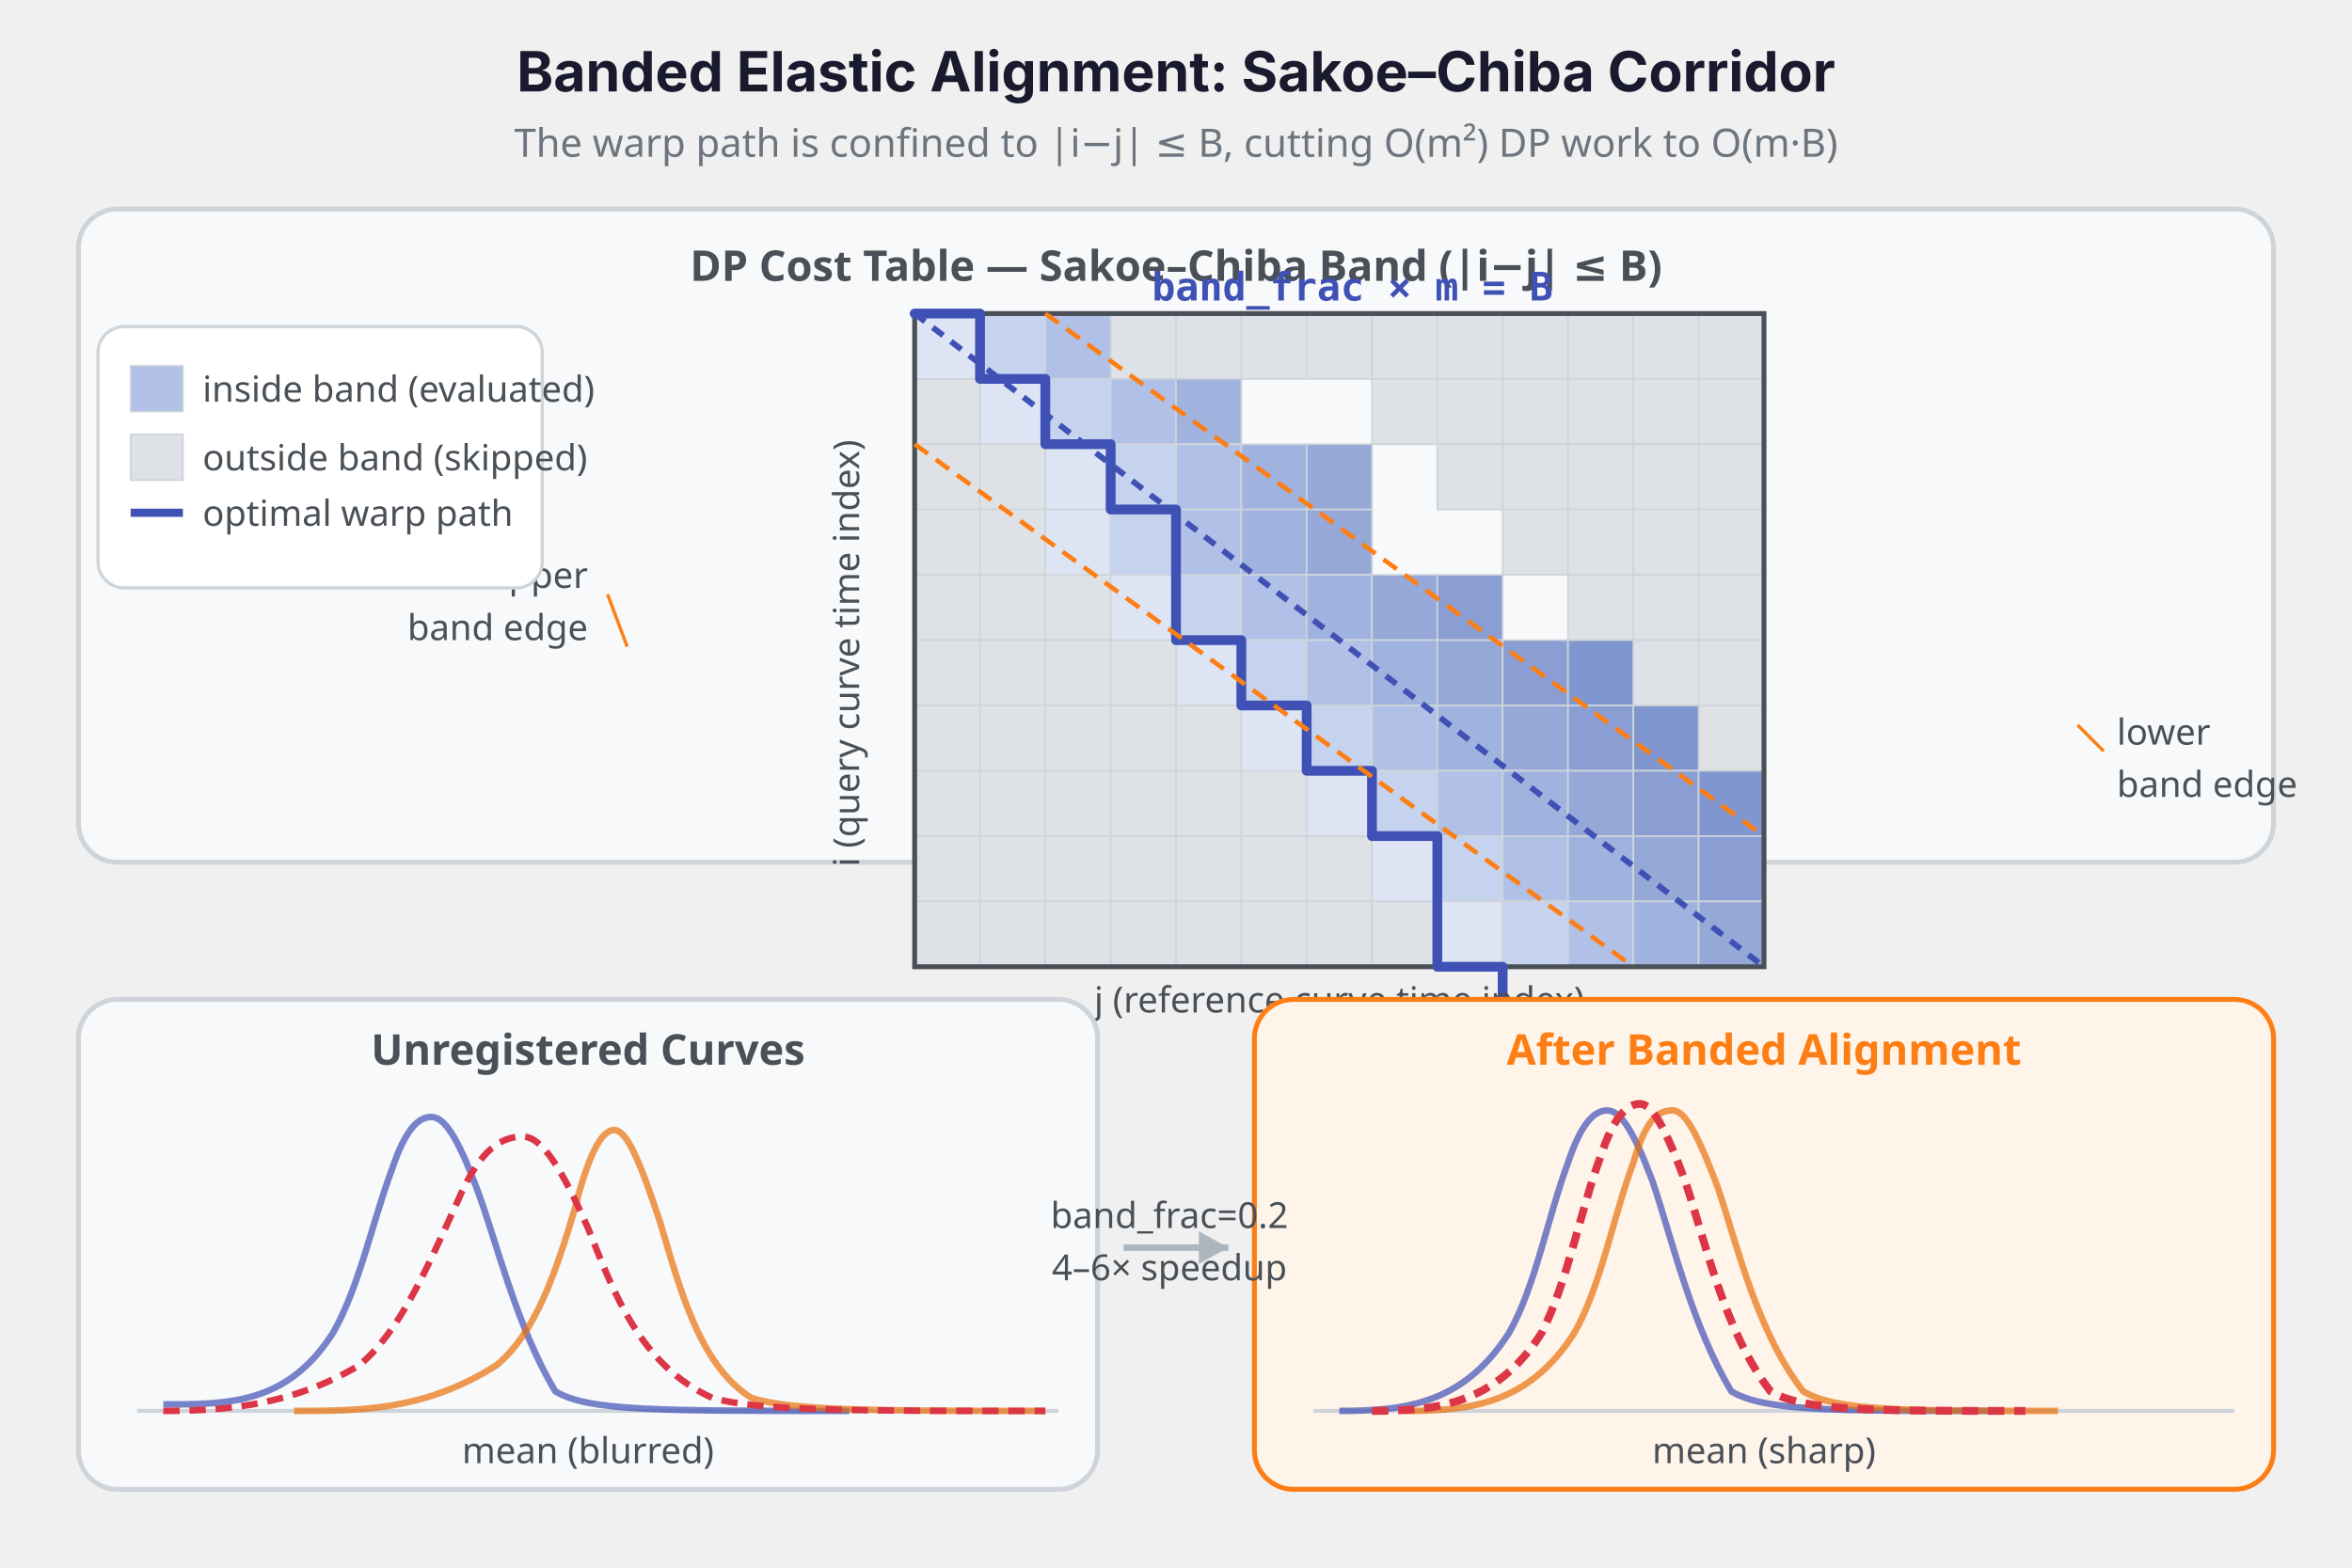
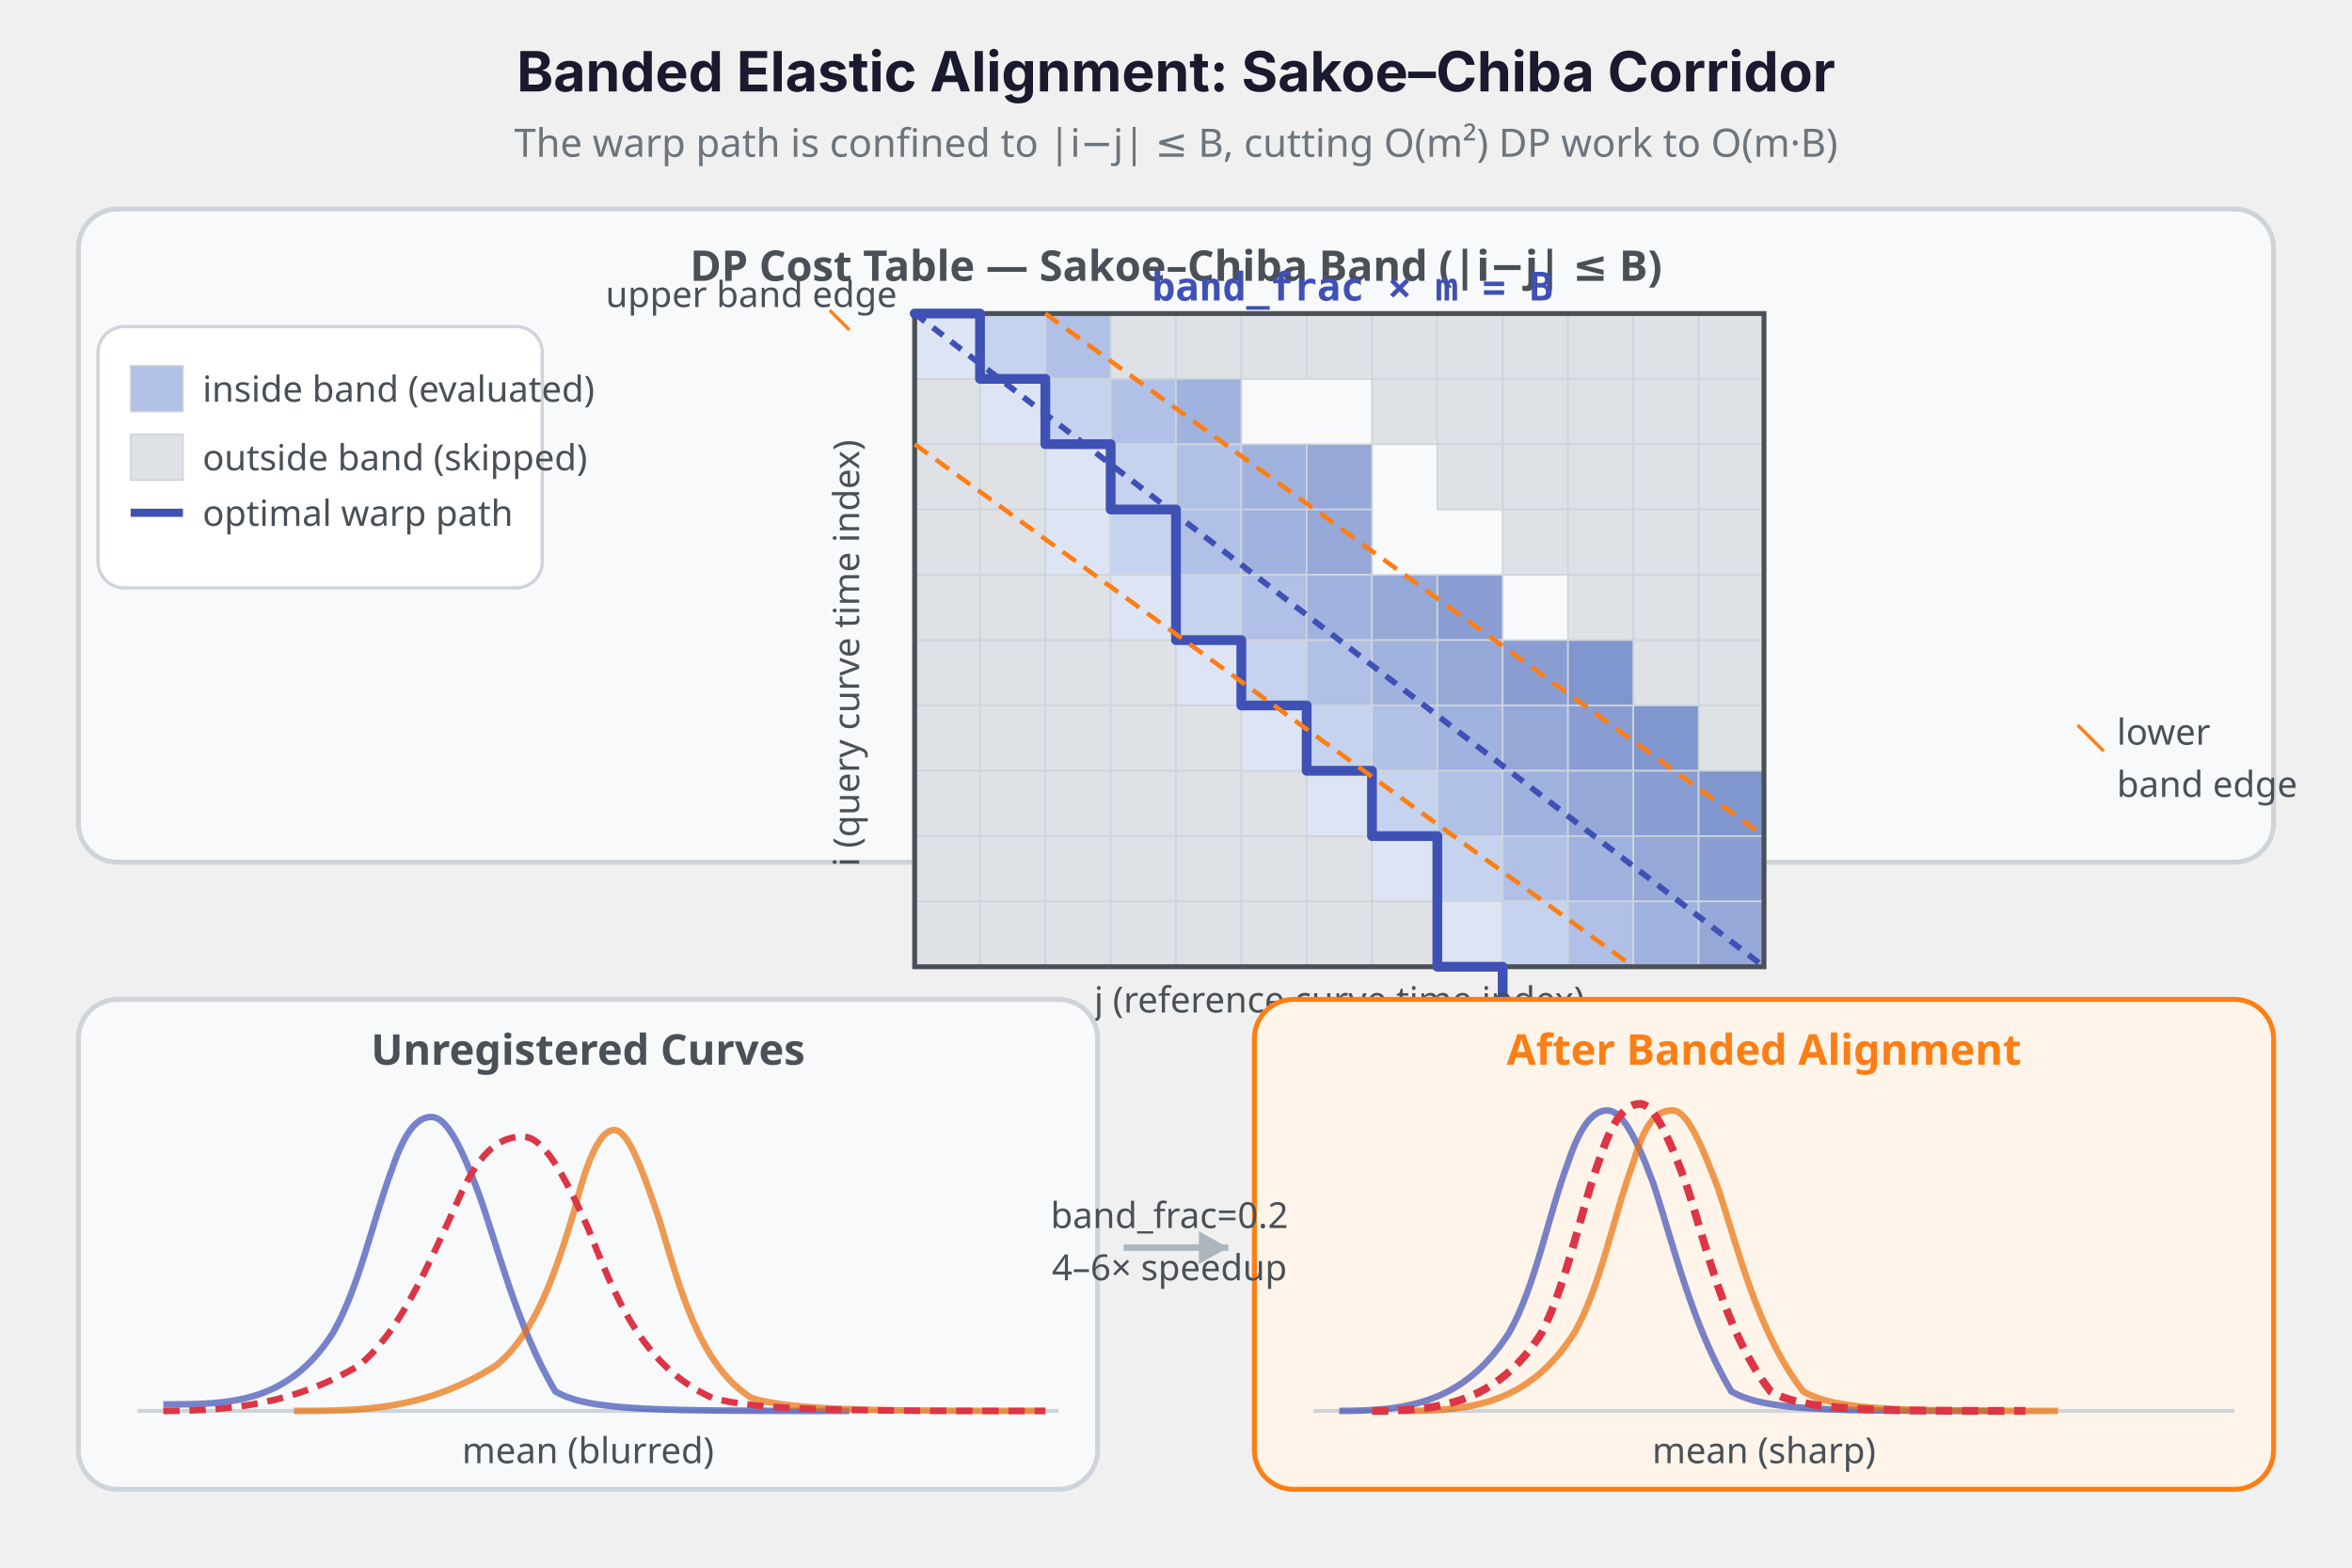
<svg xmlns="http://www.w3.org/2000/svg" viewBox="0 0 720 480" fill="none" role="img" aria-label="Banded elastic alignment: Sakoe-Chiba diagonal corridor constrains the dynamic programming warp path">
  <style>
    .ttl{font:700 17px system-ui,-apple-system,sans-serif;fill:#1a1a2e}
    .sub{font:400 12px system-ui,sans-serif;fill:#6c757d}
    .lab{font:700 13px system-ui,sans-serif}
    .sm{font:400 11px system-ui,sans-serif;fill:#495057}
    .mono{font:600 12px ui-monospace,monospace}
  </style>
  <text class="ttl" x="360" y="28" text-anchor="middle">Banded Elastic Alignment: Sakoe–Chiba Corridor</text>
  <text class="sub" x="360" y="48" text-anchor="middle">The warp path is confined to |i−j| ≤ B, cutting O(m²) DP work to O(m·B)</text>
  <rect x="24" y="64" width="672" height="200" rx="12" fill="#f8f9fa" stroke="#ced4da" stroke-width="1.5" />
  <text class="lab" x="360" y="86" text-anchor="middle" fill="#495057">DP Cost Table — Sakoe–Chiba Band (|i−j| ≤ B)</text>
  <rect x="300" y="96" width="20" height="20" fill="#dee2e6" stroke="#ced4da" stroke-width="0.5" />
  <rect x="320" y="96" width="20" height="20" fill="#dee2e6" stroke="#ced4da" stroke-width="0.5" />
  <rect x="340" y="96" width="20" height="20" fill="#dee2e6" stroke="#ced4da" stroke-width="0.5" />
  <rect x="360" y="96" width="20" height="20" fill="#dee2e6" stroke="#ced4da" stroke-width="0.5" />
  <rect x="380" y="96" width="20" height="20" fill="#dee2e6" stroke="#ced4da" stroke-width="0.5" />
  <rect x="400" y="96" width="20" height="20" fill="#dee2e6" stroke="#ced4da" stroke-width="0.5" />
  <rect x="420" y="96" width="20" height="20" fill="#dee2e6" stroke="#ced4da" stroke-width="0.5" />
  <rect x="440" y="96" width="20" height="20" fill="#dee2e6" stroke="#ced4da" stroke-width="0.5" />
  <rect x="460" y="96" width="20" height="20" fill="#dee2e6" stroke="#ced4da" stroke-width="0.5" />
  <rect x="480" y="96" width="20" height="20" fill="#dee2e6" stroke="#ced4da" stroke-width="0.5" />
  <rect x="500" y="96" width="20" height="20" fill="#dee2e6" stroke="#ced4da" stroke-width="0.5" />
  <rect x="520" y="96" width="20" height="20" fill="#dee2e6" stroke="#ced4da" stroke-width="0.5" />
  <rect x="280" y="116" width="20" height="20" fill="#dee2e6" stroke="#ced4da" stroke-width="0.5" />
  <rect x="420" y="116" width="20" height="20" fill="#dee2e6" stroke="#ced4da" stroke-width="0.5" />
  <rect x="440" y="116" width="20" height="20" fill="#dee2e6" stroke="#ced4da" stroke-width="0.5" />
  <rect x="460" y="116" width="20" height="20" fill="#dee2e6" stroke="#ced4da" stroke-width="0.5" />
  <rect x="480" y="116" width="20" height="20" fill="#dee2e6" stroke="#ced4da" stroke-width="0.5" />
  <rect x="500" y="116" width="20" height="20" fill="#dee2e6" stroke="#ced4da" stroke-width="0.5" />
  <rect x="520" y="116" width="20" height="20" fill="#dee2e6" stroke="#ced4da" stroke-width="0.5" />
  <rect x="280" y="136" width="20" height="20" fill="#dee2e6" stroke="#ced4da" stroke-width="0.5" />
  <rect x="300" y="136" width="20" height="20" fill="#dee2e6" stroke="#ced4da" stroke-width="0.5" />
  <rect x="440" y="136" width="20" height="20" fill="#dee2e6" stroke="#ced4da" stroke-width="0.5" />
  <rect x="460" y="136" width="20" height="20" fill="#dee2e6" stroke="#ced4da" stroke-width="0.5" />
  <rect x="480" y="136" width="20" height="20" fill="#dee2e6" stroke="#ced4da" stroke-width="0.5" />
  <rect x="500" y="136" width="20" height="20" fill="#dee2e6" stroke="#ced4da" stroke-width="0.5" />
  <rect x="520" y="136" width="20" height="20" fill="#dee2e6" stroke="#ced4da" stroke-width="0.5" />
  <rect x="280" y="156" width="20" height="20" fill="#dee2e6" stroke="#ced4da" stroke-width="0.5" />
  <rect x="300" y="156" width="20" height="20" fill="#dee2e6" stroke="#ced4da" stroke-width="0.5" />
  <rect x="460" y="156" width="20" height="20" fill="#dee2e6" stroke="#ced4da" stroke-width="0.5" />
  <rect x="480" y="156" width="20" height="20" fill="#dee2e6" stroke="#ced4da" stroke-width="0.5" />
  <rect x="500" y="156" width="20" height="20" fill="#dee2e6" stroke="#ced4da" stroke-width="0.5" />
  <rect x="520" y="156" width="20" height="20" fill="#dee2e6" stroke="#ced4da" stroke-width="0.5" />
  <rect x="280" y="176" width="20" height="20" fill="#dee2e6" stroke="#ced4da" stroke-width="0.5" />
  <rect x="300" y="176" width="20" height="20" fill="#dee2e6" stroke="#ced4da" stroke-width="0.5" />
  <rect x="320" y="176" width="20" height="20" fill="#dee2e6" stroke="#ced4da" stroke-width="0.5" />
  <rect x="480" y="176" width="20" height="20" fill="#dee2e6" stroke="#ced4da" stroke-width="0.5" />
  <rect x="500" y="176" width="20" height="20" fill="#dee2e6" stroke="#ced4da" stroke-width="0.5" />
  <rect x="520" y="176" width="20" height="20" fill="#dee2e6" stroke="#ced4da" stroke-width="0.5" />
  <rect x="280" y="196" width="20" height="20" fill="#dee2e6" stroke="#ced4da" stroke-width="0.5" />
  <rect x="300" y="196" width="20" height="20" fill="#dee2e6" stroke="#ced4da" stroke-width="0.5" />
  <rect x="320" y="196" width="20" height="20" fill="#dee2e6" stroke="#ced4da" stroke-width="0.5" />
  <rect x="340" y="196" width="20" height="20" fill="#dee2e6" stroke="#ced4da" stroke-width="0.5" />
  <rect x="500" y="196" width="20" height="20" fill="#dee2e6" stroke="#ced4da" stroke-width="0.5" />
  <rect x="520" y="196" width="20" height="20" fill="#dee2e6" stroke="#ced4da" stroke-width="0.5" />
  <rect x="280" y="216" width="20" height="20" fill="#dee2e6" stroke="#ced4da" stroke-width="0.5" />
  <rect x="300" y="216" width="20" height="20" fill="#dee2e6" stroke="#ced4da" stroke-width="0.5" />
  <rect x="320" y="216" width="20" height="20" fill="#dee2e6" stroke="#ced4da" stroke-width="0.5" />
  <rect x="340" y="216" width="20" height="20" fill="#dee2e6" stroke="#ced4da" stroke-width="0.5" />
  <rect x="360" y="216" width="20" height="20" fill="#dee2e6" stroke="#ced4da" stroke-width="0.5" />
  <rect x="520" y="216" width="20" height="20" fill="#dee2e6" stroke="#ced4da" stroke-width="0.5" />
  <rect x="280" y="236" width="20" height="20" fill="#dee2e6" stroke="#ced4da" stroke-width="0.5" />
  <rect x="300" y="236" width="20" height="20" fill="#dee2e6" stroke="#ced4da" stroke-width="0.5" />
  <rect x="320" y="236" width="20" height="20" fill="#dee2e6" stroke="#ced4da" stroke-width="0.5" />
  <rect x="340" y="236" width="20" height="20" fill="#dee2e6" stroke="#ced4da" stroke-width="0.5" />
  <rect x="360" y="236" width="20" height="20" fill="#dee2e6" stroke="#ced4da" stroke-width="0.5" />
  <rect x="380" y="236" width="20" height="20" fill="#dee2e6" stroke="#ced4da" stroke-width="0.5" />
  <rect x="280" y="256" width="20" height="20" fill="#dee2e6" stroke="#ced4da" stroke-width="0.5" />
  <rect x="300" y="256" width="20" height="20" fill="#dee2e6" stroke="#ced4da" stroke-width="0.5" />
  <rect x="320" y="256" width="20" height="20" fill="#dee2e6" stroke="#ced4da" stroke-width="0.5" />
  <rect x="340" y="256" width="20" height="20" fill="#dee2e6" stroke="#ced4da" stroke-width="0.5" />
  <rect x="360" y="256" width="20" height="20" fill="#dee2e6" stroke="#ced4da" stroke-width="0.5" />
  <rect x="380" y="256" width="20" height="20" fill="#dee2e6" stroke="#ced4da" stroke-width="0.5" />
  <rect x="400" y="256" width="20" height="20" fill="#dee2e6" stroke="#ced4da" stroke-width="0.5" />
  <rect x="280" y="276" width="20" height="20" fill="#dee2e6" stroke="#ced4da" stroke-width="0.5" />
  <rect x="300" y="276" width="20" height="20" fill="#dee2e6" stroke="#ced4da" stroke-width="0.5" />
  <rect x="320" y="276" width="20" height="20" fill="#dee2e6" stroke="#ced4da" stroke-width="0.5" />
  <rect x="340" y="276" width="20" height="20" fill="#dee2e6" stroke="#ced4da" stroke-width="0.5" />
  <rect x="360" y="276" width="20" height="20" fill="#dee2e6" stroke="#ced4da" stroke-width="0.5" />
  <rect x="380" y="276" width="20" height="20" fill="#dee2e6" stroke="#ced4da" stroke-width="0.5" />
  <rect x="400" y="276" width="20" height="20" fill="#dee2e6" stroke="#ced4da" stroke-width="0.5" />
  <rect x="420" y="276" width="20" height="20" fill="#dee2e6" stroke="#ced4da" stroke-width="0.5" />
  <rect x="280" y="96" width="20" height="20" fill="#dde5f5" stroke="#ced4da" stroke-width="0.5" />
  <rect x="300" y="96" width="20" height="20" fill="#c5d3ee" stroke="#ced4da" stroke-width="0.5" />
  <rect x="320" y="96" width="20" height="20" fill="#b0c0e6" stroke="#ced4da" stroke-width="0.5" />
  <rect x="300" y="116" width="20" height="20" fill="#dde5f5" stroke="#ced4da" stroke-width="0.5" />
  <rect x="320" y="116" width="20" height="20" fill="#c5d3ee" stroke="#ced4da" stroke-width="0.5" />
  <rect x="340" y="116" width="20" height="20" fill="#b0c0e6" stroke="#ced4da" stroke-width="0.5" />
  <rect x="360" y="116" width="20" height="20" fill="#a0b2de" stroke="#ced4da" stroke-width="0.5" />
  <rect x="320" y="136" width="20" height="20" fill="#dde5f5" stroke="#ced4da" stroke-width="0.5" />
  <rect x="340" y="136" width="20" height="20" fill="#c5d3ee" stroke="#ced4da" stroke-width="0.5" />
  <rect x="360" y="136" width="20" height="20" fill="#b0c0e6" stroke="#ced4da" stroke-width="0.5" />
  <rect x="380" y="136" width="20" height="20" fill="#a0b2de" stroke="#ced4da" stroke-width="0.5" />
  <rect x="400" y="136" width="20" height="20" fill="#95a8d8" stroke="#ced4da" stroke-width="0.5" />
  <rect x="320" y="156" width="20" height="20" fill="#dde5f5" stroke="#ced4da" stroke-width="0.5" />
  <rect x="340" y="156" width="20" height="20" fill="#c5d3ee" stroke="#ced4da" stroke-width="0.5" />
  <rect x="360" y="156" width="20" height="20" fill="#b0c0e6" stroke="#ced4da" stroke-width="0.5" />
  <rect x="380" y="156" width="20" height="20" fill="#a0b2de" stroke="#ced4da" stroke-width="0.5" />
  <rect x="400" y="156" width="20" height="20" fill="#95a8d8" stroke="#ced4da" stroke-width="0.5" />
  <rect x="340" y="176" width="20" height="20" fill="#dde5f5" stroke="#ced4da" stroke-width="0.5" />
  <rect x="360" y="176" width="20" height="20" fill="#c5d3ee" stroke="#ced4da" stroke-width="0.5" />
  <rect x="380" y="176" width="20" height="20" fill="#b0c0e6" stroke="#ced4da" stroke-width="0.5" />
  <rect x="400" y="176" width="20" height="20" fill="#a0b2de" stroke="#ced4da" stroke-width="0.5" />
  <rect x="420" y="176" width="20" height="20" fill="#95a8d8" stroke="#ced4da" stroke-width="0.5" />
  <rect x="440" y="176" width="20" height="20" fill="#8a9ed3" stroke="#ced4da" stroke-width="0.5" />
  <rect x="360" y="196" width="20" height="20" fill="#dde5f5" stroke="#ced4da" stroke-width="0.5" />
  <rect x="380" y="196" width="20" height="20" fill="#c5d3ee" stroke="#ced4da" stroke-width="0.5" />
  <rect x="400" y="196" width="20" height="20" fill="#b0c0e6" stroke="#ced4da" stroke-width="0.5" />
  <rect x="420" y="196" width="20" height="20" fill="#a0b2de" stroke="#ced4da" stroke-width="0.5" />
  <rect x="440" y="196" width="20" height="20" fill="#95a8d8" stroke="#ced4da" stroke-width="0.5" />
  <rect x="460" y="196" width="20" height="20" fill="#8a9ed3" stroke="#ced4da" stroke-width="0.5" />
  <rect x="480" y="196" width="20" height="20" fill="#8096ce" stroke="#ced4da" stroke-width="0.5" />
  <rect x="380" y="216" width="20" height="20" fill="#dde5f5" stroke="#ced4da" stroke-width="0.5" />
  <rect x="400" y="216" width="20" height="20" fill="#c5d3ee" stroke="#ced4da" stroke-width="0.5" />
  <rect x="420" y="216" width="20" height="20" fill="#b0c0e6" stroke="#ced4da" stroke-width="0.5" />
  <rect x="440" y="216" width="20" height="20" fill="#a0b2de" stroke="#ced4da" stroke-width="0.5" />
  <rect x="460" y="216" width="20" height="20" fill="#95a8d8" stroke="#ced4da" stroke-width="0.5" />
  <rect x="480" y="216" width="20" height="20" fill="#8a9ed3" stroke="#ced4da" stroke-width="0.5" />
  <rect x="500" y="216" width="20" height="20" fill="#8096ce" stroke="#ced4da" stroke-width="0.5" />
  <rect x="400" y="236" width="20" height="20" fill="#dde5f5" stroke="#ced4da" stroke-width="0.5" />
  <rect x="420" y="236" width="20" height="20" fill="#c5d3ee" stroke="#ced4da" stroke-width="0.5" />
  <rect x="440" y="236" width="20" height="20" fill="#b0c0e6" stroke="#ced4da" stroke-width="0.5" />
  <rect x="460" y="236" width="20" height="20" fill="#a0b2de" stroke="#ced4da" stroke-width="0.5" />
  <rect x="480" y="236" width="20" height="20" fill="#95a8d8" stroke="#ced4da" stroke-width="0.5" />
  <rect x="500" y="236" width="20" height="20" fill="#8a9ed3" stroke="#ced4da" stroke-width="0.5" />
  <rect x="520" y="236" width="20" height="20" fill="#8096ce" stroke="#ced4da" stroke-width="0.5" />
  <rect x="420" y="256" width="20" height="20" fill="#dde5f5" stroke="#ced4da" stroke-width="0.5" />
  <rect x="440" y="256" width="20" height="20" fill="#c5d3ee" stroke="#ced4da" stroke-width="0.5" />
  <rect x="460" y="256" width="20" height="20" fill="#b0c0e6" stroke="#ced4da" stroke-width="0.5" />
  <rect x="480" y="256" width="20" height="20" fill="#a0b2de" stroke="#ced4da" stroke-width="0.5" />
  <rect x="500" y="256" width="20" height="20" fill="#95a8d8" stroke="#ced4da" stroke-width="0.5" />
  <rect x="520" y="256" width="20" height="20" fill="#8a9ed3" stroke="#ced4da" stroke-width="0.5" />
  <rect x="440" y="276" width="20" height="20" fill="#dde5f5" stroke="#ced4da" stroke-width="0.5" />
  <rect x="460" y="276" width="20" height="20" fill="#c5d3ee" stroke="#ced4da" stroke-width="0.5" />
  <rect x="480" y="276" width="20" height="20" fill="#b0c0e6" stroke="#ced4da" stroke-width="0.5" />
  <rect x="500" y="276" width="20" height="20" fill="#a0b2de" stroke="#ced4da" stroke-width="0.5" />
  <rect x="520" y="276" width="20" height="20" fill="#95a8d8" stroke="#ced4da" stroke-width="0.5" />
  <rect x="280" y="96" width="260" height="200" fill="none" stroke="#495057" stroke-width="1.5" />
  <line x1="280" y1="96" x2="540" y2="296" stroke="#3f51b5" stroke-width="1.8" stroke-dasharray="4 3" />
  <path d="M280 96 h20 v20 h20 v20 h20 v20 h20 v40 h20 v20 h20 v20 h20 v20 h20 v40 h20 v20" stroke="#3f51b5" stroke-width="3" stroke-linecap="round" stroke-linejoin="round" fill="none" />
  <path d="M280 136 L500 296" stroke="#fd7e14" stroke-width="1.4" stroke-dasharray="5 3" />
  <path d="M320 96 L540 256" stroke="#fd7e14" stroke-width="1.4" stroke-dasharray="5 3" />
  <text class="sm" x="410" y="310" text-anchor="middle">j (reference curve time index)</text>
  <text class="sm" x="263" y="200" text-anchor="middle" transform="rotate(-90,263,200)">i (query curve time index)</text>
-   <text class="sm" x="180" y="180" text-anchor="end" fill="#fd7e14">↑ upper</text>
-   <text class="sm" x="180" y="196" text-anchor="end" fill="#fd7e14">band edge</text>
-   <path d="M186 182 l6 16" stroke="#fd7e14" stroke-width="1" />
+   <text class="sm" x="230" y="94" text-anchor="middle" fill="#fd7e14">upper band edge</text>
+   <path d="M254 95 l6 6" stroke="#fd7e14" stroke-width="1" />
  <text class="sm" x="648" y="228" fill="#fd7e14">lower</text>
  <text class="sm" x="648" y="244" fill="#fd7e14">band edge</text>
  <path d="M644 230 l-8 -8" stroke="#fd7e14" stroke-width="1" />
  <text class="mono" x="414" y="92" text-anchor="middle" fill="#3f51b5">band_frac × m = B</text>
  <rect x="30" y="100" width="136" height="80" rx="8" fill="#fff" stroke="#ced4da" stroke-width="1" />
  <rect x="40" y="112" width="16" height="14" fill="#b0c0e6" stroke="#ced4da" stroke-width="0.5" />
  <text class="sm" x="62" y="123">inside band (evaluated)</text>
  <rect x="40" y="133" width="16" height="14" fill="#dee2e6" stroke="#ced4da" stroke-width="0.5" />
  <text class="sm" x="62" y="144">outside band (skipped)</text>
  <line x1="40" y1="157" x2="56" y2="157" stroke="#3f51b5" stroke-width="2.5" />
  <text class="sm" x="62" y="161">optimal warp path</text>
  <rect x="24" y="306" width="312" height="150" rx="12" fill="#f8f9fa" stroke="#ced4da" stroke-width="1.5" />
  <text class="lab" x="180" y="326" text-anchor="middle" fill="#495057">Unregistered Curves</text>
  <line x1="42" y1="432" x2="324" y2="432" stroke="#ced4da" stroke-width="1.2" />
  <path d="M50 430 C70 430 88 430 102 408 C110 394 114 374 120 358 C124 346 128 342 132 342 C136 342 140 348 146 364 C152 380 158 406 170 426 C180 432 200 432 260 432" stroke="#3f51b5" stroke-width="2" stroke-opacity="0.7" />
  <path d="M90 432 C110 432 130 432 152 418 C164 408 170 390 176 370 C180 354 184 346 188 346 C192 346 196 356 202 374 C208 394 214 418 230 428 C242 432 270 432 320 432" stroke="#e8710a" stroke-width="2" stroke-opacity="0.7" />
  <path d="M50 432 C70 432 90 430 110 418 C122 408 130 390 140 368 C146 354 152 348 160 348 C166 348 172 358 180 376 C188 396 196 418 218 428 C232 432 260 432 320 432" stroke="#dc3545" stroke-width="2" stroke-dasharray="5 3" />
  <text class="sm" x="180" y="448" text-anchor="middle" fill="#dc3545">mean (blurred)</text>
  <rect x="384" y="306" width="312" height="150" rx="12" fill="#fff4ea" stroke="#fd7e14" stroke-width="1.5" />
  <text class="lab" x="540" y="326" text-anchor="middle" fill="#fd7e14">After Banded Alignment</text>
  <line x1="402" y1="432" x2="684" y2="432" stroke="#ced4da" stroke-width="1.2" />
  <path d="M410 432 C430 432 448 430 462 408 C470 394 474 372 480 356 C484 344 488 340 492 340 C496 340 500 346 506 362 C512 380 518 406 530 426 C540 432 560 432 610 432" stroke="#3f51b5" stroke-width="2" stroke-opacity="0.7" />
  <path d="M430 432 C450 432 468 430 482 408 C490 394 494 372 500 356 C504 342 508 340 512 340 C516 340 520 348 526 364 C532 382 538 408 552 426 C562 432 582 432 630 432" stroke="#e8710a" stroke-width="2" stroke-opacity="0.7" />
  <path d="M420 432 C440 432 458 430 472 408 C480 392 484 370 490 354 C494 342 498 338 502 338 C506 338 510 346 516 362 C522 380 528 408 542 426 C552 432 572 432 620 432" stroke="#dc3545" stroke-width="2.4" stroke-dasharray="5 3" />
  <text class="sm" x="540" y="448" text-anchor="middle" fill="#dc3545">mean (sharp)</text>
  <path d="M344 382 h32" stroke="#adb5bd" stroke-width="2" />
  <path d="M376 382 l-9 -5 v10 z" fill="#adb5bd" />
  <text class="sm" x="358" y="376" text-anchor="middle" fill="#fd7e14">band_frac=0.2</text>
  <text class="sm" x="358" y="392" text-anchor="middle" fill="#fd7e14">4–6× speedup</text>
</svg>
